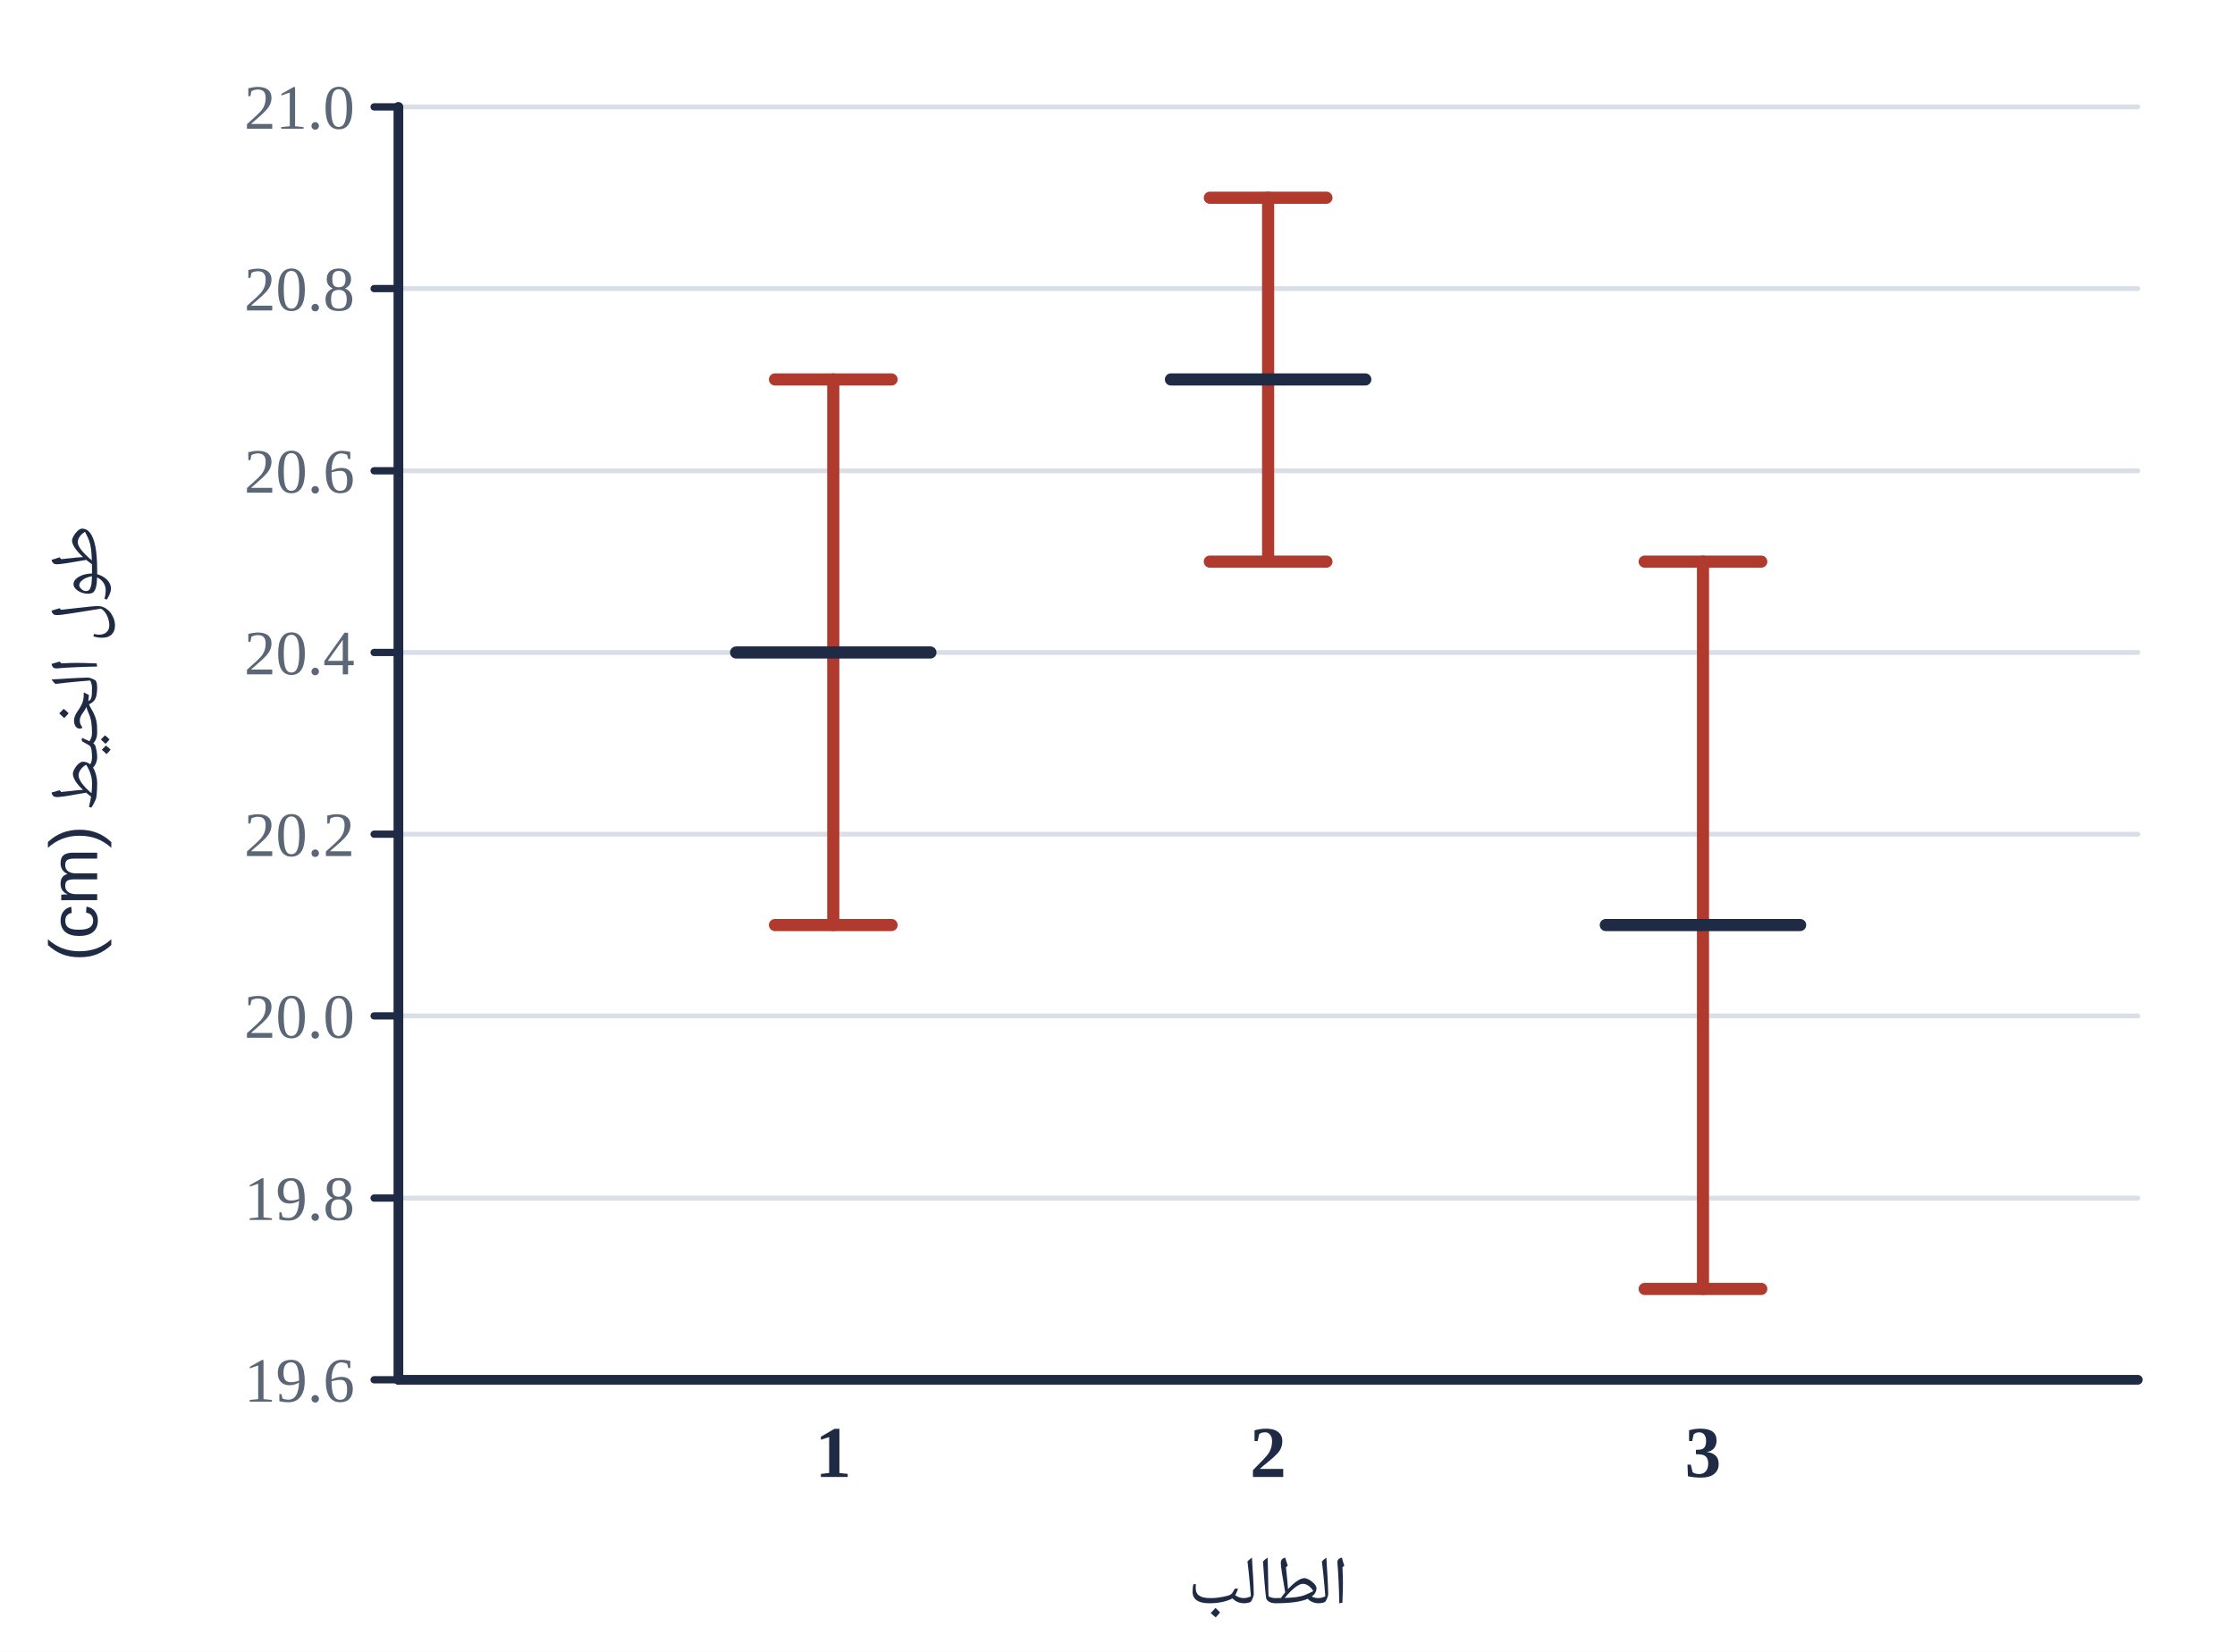
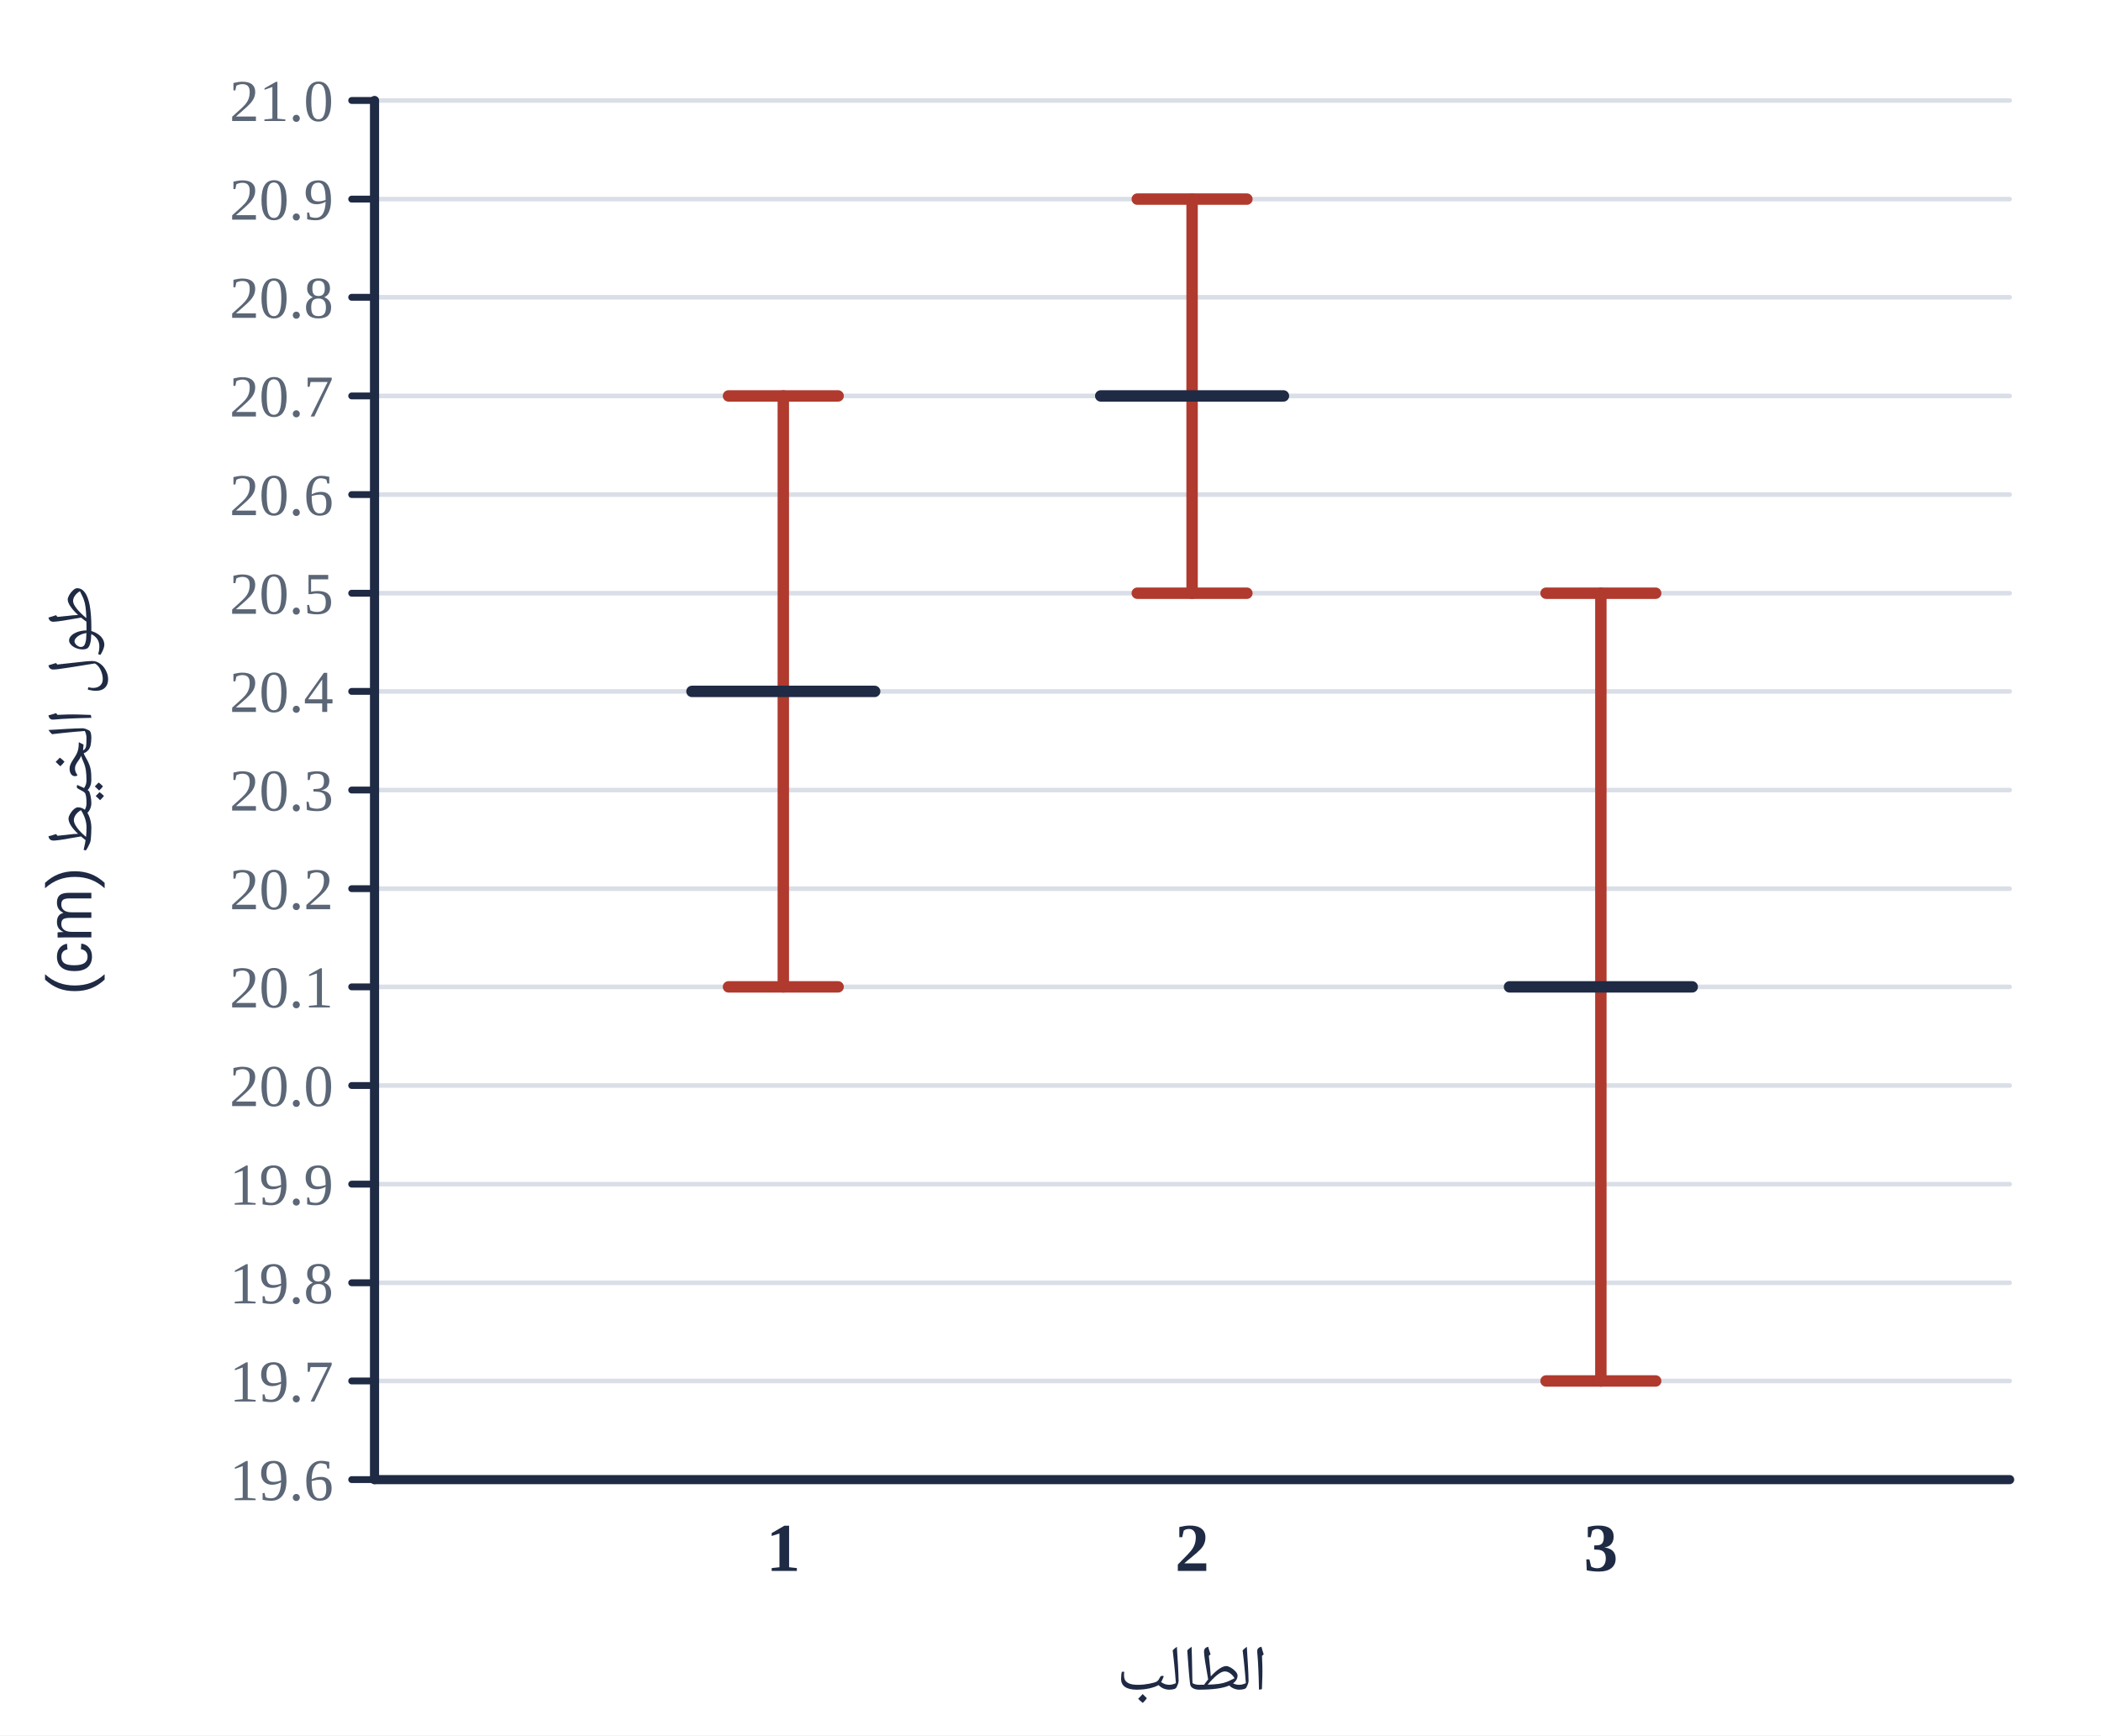
- <svg xmlns="http://www.w3.org/2000/svg" viewBox="0 0 460 340" width="460" height="340">
-   <rect width="460" height="340" fill="#fff" />
-   <line x1="82.0" y1="284.0" x2="440.0" y2="284.0" stroke="#d9dee7" stroke-width="1" stroke-linecap="round" />
-   <line x1="77.0" y1="284.0" x2="82.0" y2="284.0" stroke="#1f2a44" stroke-width="1.5" stroke-linecap="round" />
-   <text x="73.0" y="288.5" text-anchor="end" font-size="13" fill="#5b6676" font-weight="normal" font-family="'Times New Roman',Times,serif">19.6</text>
-   <line x1="82.0" y1="246.6" x2="440.0" y2="246.6" stroke="#d9dee7" stroke-width="1" stroke-linecap="round" />
-   <line x1="77.0" y1="246.6" x2="82.0" y2="246.6" stroke="#1f2a44" stroke-width="1.5" stroke-linecap="round" />
-   <text x="73.0" y="251.1" text-anchor="end" font-size="13" fill="#5b6676" font-weight="normal" font-family="'Times New Roman',Times,serif">19.8</text>
-   <line x1="82.0" y1="209.1" x2="440.0" y2="209.1" stroke="#d9dee7" stroke-width="1" stroke-linecap="round" />
-   <line x1="77.0" y1="209.1" x2="82.0" y2="209.1" stroke="#1f2a44" stroke-width="1.5" stroke-linecap="round" />
-   <text x="73.0" y="213.6" text-anchor="end" font-size="13" fill="#5b6676" font-weight="normal" font-family="'Times New Roman',Times,serif">20.0</text>
-   <line x1="82.0" y1="171.7" x2="440.0" y2="171.7" stroke="#d9dee7" stroke-width="1" stroke-linecap="round" />
-   <line x1="77.0" y1="171.7" x2="82.0" y2="171.7" stroke="#1f2a44" stroke-width="1.5" stroke-linecap="round" />
-   <text x="73.0" y="176.2" text-anchor="end" font-size="13" fill="#5b6676" font-weight="normal" font-family="'Times New Roman',Times,serif">20.2</text>
-   <line x1="82.0" y1="134.3" x2="440.0" y2="134.3" stroke="#d9dee7" stroke-width="1" stroke-linecap="round" />
-   <line x1="77.0" y1="134.3" x2="82.0" y2="134.3" stroke="#1f2a44" stroke-width="1.5" stroke-linecap="round" />
-   <text x="73.0" y="138.8" text-anchor="end" font-size="13" fill="#5b6676" font-weight="normal" font-family="'Times New Roman',Times,serif">20.4</text>
-   <line x1="82.0" y1="96.9" x2="440.0" y2="96.9" stroke="#d9dee7" stroke-width="1" stroke-linecap="round" />
-   <line x1="77.0" y1="96.9" x2="82.0" y2="96.9" stroke="#1f2a44" stroke-width="1.5" stroke-linecap="round" />
-   <text x="73.0" y="101.4" text-anchor="end" font-size="13" fill="#5b6676" font-weight="normal" font-family="'Times New Roman',Times,serif">20.6</text>
-   <line x1="82.0" y1="59.4" x2="440.0" y2="59.4" stroke="#d9dee7" stroke-width="1" stroke-linecap="round" />
-   <line x1="77.0" y1="59.4" x2="82.0" y2="59.4" stroke="#1f2a44" stroke-width="1.5" stroke-linecap="round" />
-   <text x="73.0" y="63.9" text-anchor="end" font-size="13" fill="#5b6676" font-weight="normal" font-family="'Times New Roman',Times,serif">20.8</text>
+ <svg xmlns="http://www.w3.org/2000/svg" viewBox="0 0 460 380" width="460" height="380">
+   <rect width="460" height="380" fill="#fff" />
+   <line x1="82.0" y1="324.0" x2="440.0" y2="324.0" stroke="#d9dee7" stroke-width="1" stroke-linecap="round" />
+   <line x1="77.0" y1="324.0" x2="82.0" y2="324.0" stroke="#1f2a44" stroke-width="1.5" stroke-linecap="round" />
+   <text x="73.0" y="328.5" text-anchor="end" font-size="13" fill="#5b6676" font-weight="normal" font-family="'Times New Roman',Times,serif">19.6</text>
+   <line x1="82.0" y1="302.4" x2="440.0" y2="302.4" stroke="#d9dee7" stroke-width="1" stroke-linecap="round" />
+   <line x1="77.0" y1="302.4" x2="82.0" y2="302.4" stroke="#1f2a44" stroke-width="1.5" stroke-linecap="round" />
+   <text x="73.0" y="306.9" text-anchor="end" font-size="13" fill="#5b6676" font-weight="normal" font-family="'Times New Roman',Times,serif">19.7</text>
+   <line x1="82.0" y1="280.9" x2="440.0" y2="280.9" stroke="#d9dee7" stroke-width="1" stroke-linecap="round" />
+   <line x1="77.0" y1="280.9" x2="82.0" y2="280.9" stroke="#1f2a44" stroke-width="1.5" stroke-linecap="round" />
+   <text x="73.0" y="285.4" text-anchor="end" font-size="13" fill="#5b6676" font-weight="normal" font-family="'Times New Roman',Times,serif">19.8</text>
+   <line x1="82.0" y1="259.3" x2="440.0" y2="259.3" stroke="#d9dee7" stroke-width="1" stroke-linecap="round" />
+   <line x1="77.0" y1="259.3" x2="82.0" y2="259.3" stroke="#1f2a44" stroke-width="1.5" stroke-linecap="round" />
+   <text x="73.0" y="263.8" text-anchor="end" font-size="13" fill="#5b6676" font-weight="normal" font-family="'Times New Roman',Times,serif">19.9</text>
+   <line x1="82.0" y1="237.7" x2="440.0" y2="237.7" stroke="#d9dee7" stroke-width="1" stroke-linecap="round" />
+   <line x1="77.0" y1="237.7" x2="82.0" y2="237.7" stroke="#1f2a44" stroke-width="1.5" stroke-linecap="round" />
+   <text x="73.0" y="242.2" text-anchor="end" font-size="13" fill="#5b6676" font-weight="normal" font-family="'Times New Roman',Times,serif">20.0</text>
+   <line x1="82.0" y1="216.1" x2="440.0" y2="216.1" stroke="#d9dee7" stroke-width="1" stroke-linecap="round" />
+   <line x1="77.0" y1="216.1" x2="82.0" y2="216.1" stroke="#1f2a44" stroke-width="1.5" stroke-linecap="round" />
+   <text x="73.0" y="220.6" text-anchor="end" font-size="13" fill="#5b6676" font-weight="normal" font-family="'Times New Roman',Times,serif">20.1</text>
+   <line x1="82.0" y1="194.6" x2="440.0" y2="194.6" stroke="#d9dee7" stroke-width="1" stroke-linecap="round" />
+   <line x1="77.0" y1="194.6" x2="82.0" y2="194.6" stroke="#1f2a44" stroke-width="1.5" stroke-linecap="round" />
+   <text x="73.0" y="199.1" text-anchor="end" font-size="13" fill="#5b6676" font-weight="normal" font-family="'Times New Roman',Times,serif">20.2</text>
+   <line x1="82.0" y1="173.0" x2="440.0" y2="173.0" stroke="#d9dee7" stroke-width="1" stroke-linecap="round" />
+   <line x1="77.0" y1="173.0" x2="82.0" y2="173.0" stroke="#1f2a44" stroke-width="1.5" stroke-linecap="round" />
+   <text x="73.0" y="177.5" text-anchor="end" font-size="13" fill="#5b6676" font-weight="normal" font-family="'Times New Roman',Times,serif">20.3</text>
+   <line x1="82.0" y1="151.4" x2="440.0" y2="151.4" stroke="#d9dee7" stroke-width="1" stroke-linecap="round" />
+   <line x1="77.0" y1="151.4" x2="82.0" y2="151.4" stroke="#1f2a44" stroke-width="1.5" stroke-linecap="round" />
+   <text x="73.0" y="155.9" text-anchor="end" font-size="13" fill="#5b6676" font-weight="normal" font-family="'Times New Roman',Times,serif">20.4</text>
+   <line x1="82.0" y1="129.9" x2="440.0" y2="129.9" stroke="#d9dee7" stroke-width="1" stroke-linecap="round" />
+   <line x1="77.0" y1="129.9" x2="82.0" y2="129.9" stroke="#1f2a44" stroke-width="1.5" stroke-linecap="round" />
+   <text x="73.0" y="134.4" text-anchor="end" font-size="13" fill="#5b6676" font-weight="normal" font-family="'Times New Roman',Times,serif">20.5</text>
+   <line x1="82.0" y1="108.3" x2="440.0" y2="108.3" stroke="#d9dee7" stroke-width="1" stroke-linecap="round" />
+   <line x1="77.0" y1="108.3" x2="82.0" y2="108.3" stroke="#1f2a44" stroke-width="1.5" stroke-linecap="round" />
+   <text x="73.0" y="112.8" text-anchor="end" font-size="13" fill="#5b6676" font-weight="normal" font-family="'Times New Roman',Times,serif">20.6</text>
+   <line x1="82.0" y1="86.7" x2="440.0" y2="86.7" stroke="#d9dee7" stroke-width="1" stroke-linecap="round" />
+   <line x1="77.0" y1="86.7" x2="82.0" y2="86.7" stroke="#1f2a44" stroke-width="1.5" stroke-linecap="round" />
+   <text x="73.0" y="91.2" text-anchor="end" font-size="13" fill="#5b6676" font-weight="normal" font-family="'Times New Roman',Times,serif">20.7</text>
+   <line x1="82.0" y1="65.1" x2="440.0" y2="65.1" stroke="#d9dee7" stroke-width="1" stroke-linecap="round" />
+   <line x1="77.0" y1="65.1" x2="82.0" y2="65.1" stroke="#1f2a44" stroke-width="1.5" stroke-linecap="round" />
+   <text x="73.0" y="69.6" text-anchor="end" font-size="13" fill="#5b6676" font-weight="normal" font-family="'Times New Roman',Times,serif">20.8</text>
+   <line x1="82.0" y1="43.6" x2="440.0" y2="43.6" stroke="#d9dee7" stroke-width="1" stroke-linecap="round" />
+   <line x1="77.0" y1="43.6" x2="82.0" y2="43.6" stroke="#1f2a44" stroke-width="1.5" stroke-linecap="round" />
+   <text x="73.0" y="48.1" text-anchor="end" font-size="13" fill="#5b6676" font-weight="normal" font-family="'Times New Roman',Times,serif">20.9</text>
  <line x1="82.0" y1="22.0" x2="440.0" y2="22.0" stroke="#d9dee7" stroke-width="1" stroke-linecap="round" />
  <line x1="77.0" y1="22.0" x2="82.0" y2="22.0" stroke="#1f2a44" stroke-width="1.5" stroke-linecap="round" />
  <text x="73.0" y="26.5" text-anchor="end" font-size="13" fill="#5b6676" font-weight="normal" font-family="'Times New Roman',Times,serif">21.0</text>
-   <line x1="82.0" y1="284.0" x2="440.0" y2="284.0" stroke="#1f2a44" stroke-width="2" stroke-linecap="round" />
-   <line x1="82.0" y1="284.0" x2="82.0" y2="22.0" stroke="#1f2a44" stroke-width="2" stroke-linecap="round" />
-   <line x1="171.5" y1="190.4" x2="171.5" y2="78.1" stroke="#b03a2e" stroke-width="2.5" stroke-linecap="round" />
-   <line x1="159.5" y1="78.1" x2="183.5" y2="78.1" stroke="#b03a2e" stroke-width="2.5" stroke-linecap="round" />
-   <line x1="159.5" y1="190.4" x2="183.5" y2="190.4" stroke="#b03a2e" stroke-width="2.5" stroke-linecap="round" />
-   <line x1="151.5" y1="134.3" x2="191.5" y2="134.3" stroke="#1f2a44" stroke-width="2.5" stroke-linecap="round" />
-   <text x="171.5" y="304.0" text-anchor="middle" font-size="15" fill="#1f2a44" font-weight="bold" font-family="'Times New Roman',Times,serif">1</text>
-   <line x1="261.0" y1="115.6" x2="261.0" y2="40.7" stroke="#b03a2e" stroke-width="2.5" stroke-linecap="round" />
-   <line x1="249.0" y1="40.7" x2="273.0" y2="40.7" stroke="#b03a2e" stroke-width="2.5" stroke-linecap="round" />
-   <line x1="249.0" y1="115.6" x2="273.0" y2="115.6" stroke="#b03a2e" stroke-width="2.5" stroke-linecap="round" />
-   <line x1="241.0" y1="78.1" x2="281.0" y2="78.1" stroke="#1f2a44" stroke-width="2.5" stroke-linecap="round" />
-   <text x="261.0" y="304.0" text-anchor="middle" font-size="15" fill="#1f2a44" font-weight="bold" font-family="'Times New Roman',Times,serif">2</text>
-   <line x1="350.5" y1="265.3" x2="350.5" y2="115.6" stroke="#b03a2e" stroke-width="2.5" stroke-linecap="round" />
-   <line x1="338.5" y1="115.6" x2="362.5" y2="115.6" stroke="#b03a2e" stroke-width="2.5" stroke-linecap="round" />
-   <line x1="338.5" y1="265.3" x2="362.5" y2="265.3" stroke="#b03a2e" stroke-width="2.5" stroke-linecap="round" />
-   <line x1="330.5" y1="190.4" x2="370.5" y2="190.4" stroke="#1f2a44" stroke-width="2.5" stroke-linecap="round" />
-   <text x="350.5" y="304.0" text-anchor="middle" font-size="15" fill="#1f2a44" font-weight="bold" font-family="'Times New Roman',Times,serif">3</text>
-   <text x="261.0" y="330.0" text-anchor="middle" font-size="14" fill="#1f2a44" font-weight="normal" font-family="'IBM Plex Sans Arabic','Noto Naskh Arabic',Tahoma,Arial,sans-serif" direction="rtl">الطالب</text>
-   <text x="20.0" y="153.0" text-anchor="middle" font-size="14" fill="#1f2a44" font-weight="normal" font-family="'IBM Plex Sans Arabic','Noto Naskh Arabic',Tahoma,Arial,sans-serif" direction="rtl" transform="rotate(-90 20 153.0)">طول الخيط (cm)</text>
+   <line x1="82.0" y1="324.0" x2="440.0" y2="324.0" stroke="#1f2a44" stroke-width="2" stroke-linecap="round" />
+   <line x1="82.0" y1="324.0" x2="82.0" y2="22.0" stroke="#1f2a44" stroke-width="2" stroke-linecap="round" />
+   <line x1="171.5" y1="216.1" x2="171.5" y2="86.7" stroke="#b03a2e" stroke-width="2.5" stroke-linecap="round" />
+   <line x1="159.5" y1="86.7" x2="183.5" y2="86.7" stroke="#b03a2e" stroke-width="2.5" stroke-linecap="round" />
+   <line x1="159.5" y1="216.1" x2="183.5" y2="216.1" stroke="#b03a2e" stroke-width="2.5" stroke-linecap="round" />
+   <line x1="151.5" y1="151.4" x2="191.5" y2="151.4" stroke="#1f2a44" stroke-width="2.5" stroke-linecap="round" />
+   <text x="171.5" y="344.0" text-anchor="middle" font-size="15" fill="#1f2a44" font-weight="bold" font-family="'Times New Roman',Times,serif">1</text>
+   <line x1="261.0" y1="129.9" x2="261.0" y2="43.6" stroke="#b03a2e" stroke-width="2.5" stroke-linecap="round" />
+   <line x1="249.0" y1="43.6" x2="273.0" y2="43.6" stroke="#b03a2e" stroke-width="2.5" stroke-linecap="round" />
+   <line x1="249.0" y1="129.9" x2="273.0" y2="129.9" stroke="#b03a2e" stroke-width="2.5" stroke-linecap="round" />
+   <line x1="241.0" y1="86.7" x2="281.0" y2="86.7" stroke="#1f2a44" stroke-width="2.5" stroke-linecap="round" />
+   <text x="261.0" y="344.0" text-anchor="middle" font-size="15" fill="#1f2a44" font-weight="bold" font-family="'Times New Roman',Times,serif">2</text>
+   <line x1="350.5" y1="302.4" x2="350.5" y2="129.9" stroke="#b03a2e" stroke-width="2.5" stroke-linecap="round" />
+   <line x1="338.5" y1="129.9" x2="362.5" y2="129.9" stroke="#b03a2e" stroke-width="2.5" stroke-linecap="round" />
+   <line x1="338.5" y1="302.4" x2="362.5" y2="302.4" stroke="#b03a2e" stroke-width="2.5" stroke-linecap="round" />
+   <line x1="330.5" y1="216.1" x2="370.5" y2="216.1" stroke="#1f2a44" stroke-width="2.5" stroke-linecap="round" />
+   <text x="350.5" y="344.0" text-anchor="middle" font-size="15" fill="#1f2a44" font-weight="bold" font-family="'Times New Roman',Times,serif">3</text>
+   <text x="261.0" y="370.0" text-anchor="middle" font-size="14" fill="#1f2a44" font-weight="normal" font-family="'IBM Plex Sans Arabic','Noto Naskh Arabic',Tahoma,Arial,sans-serif" direction="rtl">الطالب</text>
+   <text x="20.0" y="173.0" text-anchor="middle" font-size="14" fill="#1f2a44" font-weight="normal" font-family="'IBM Plex Sans Arabic','Noto Naskh Arabic',Tahoma,Arial,sans-serif" direction="rtl" transform="rotate(-90 20 173.0)">طول الخيط (cm)</text>
</svg>
